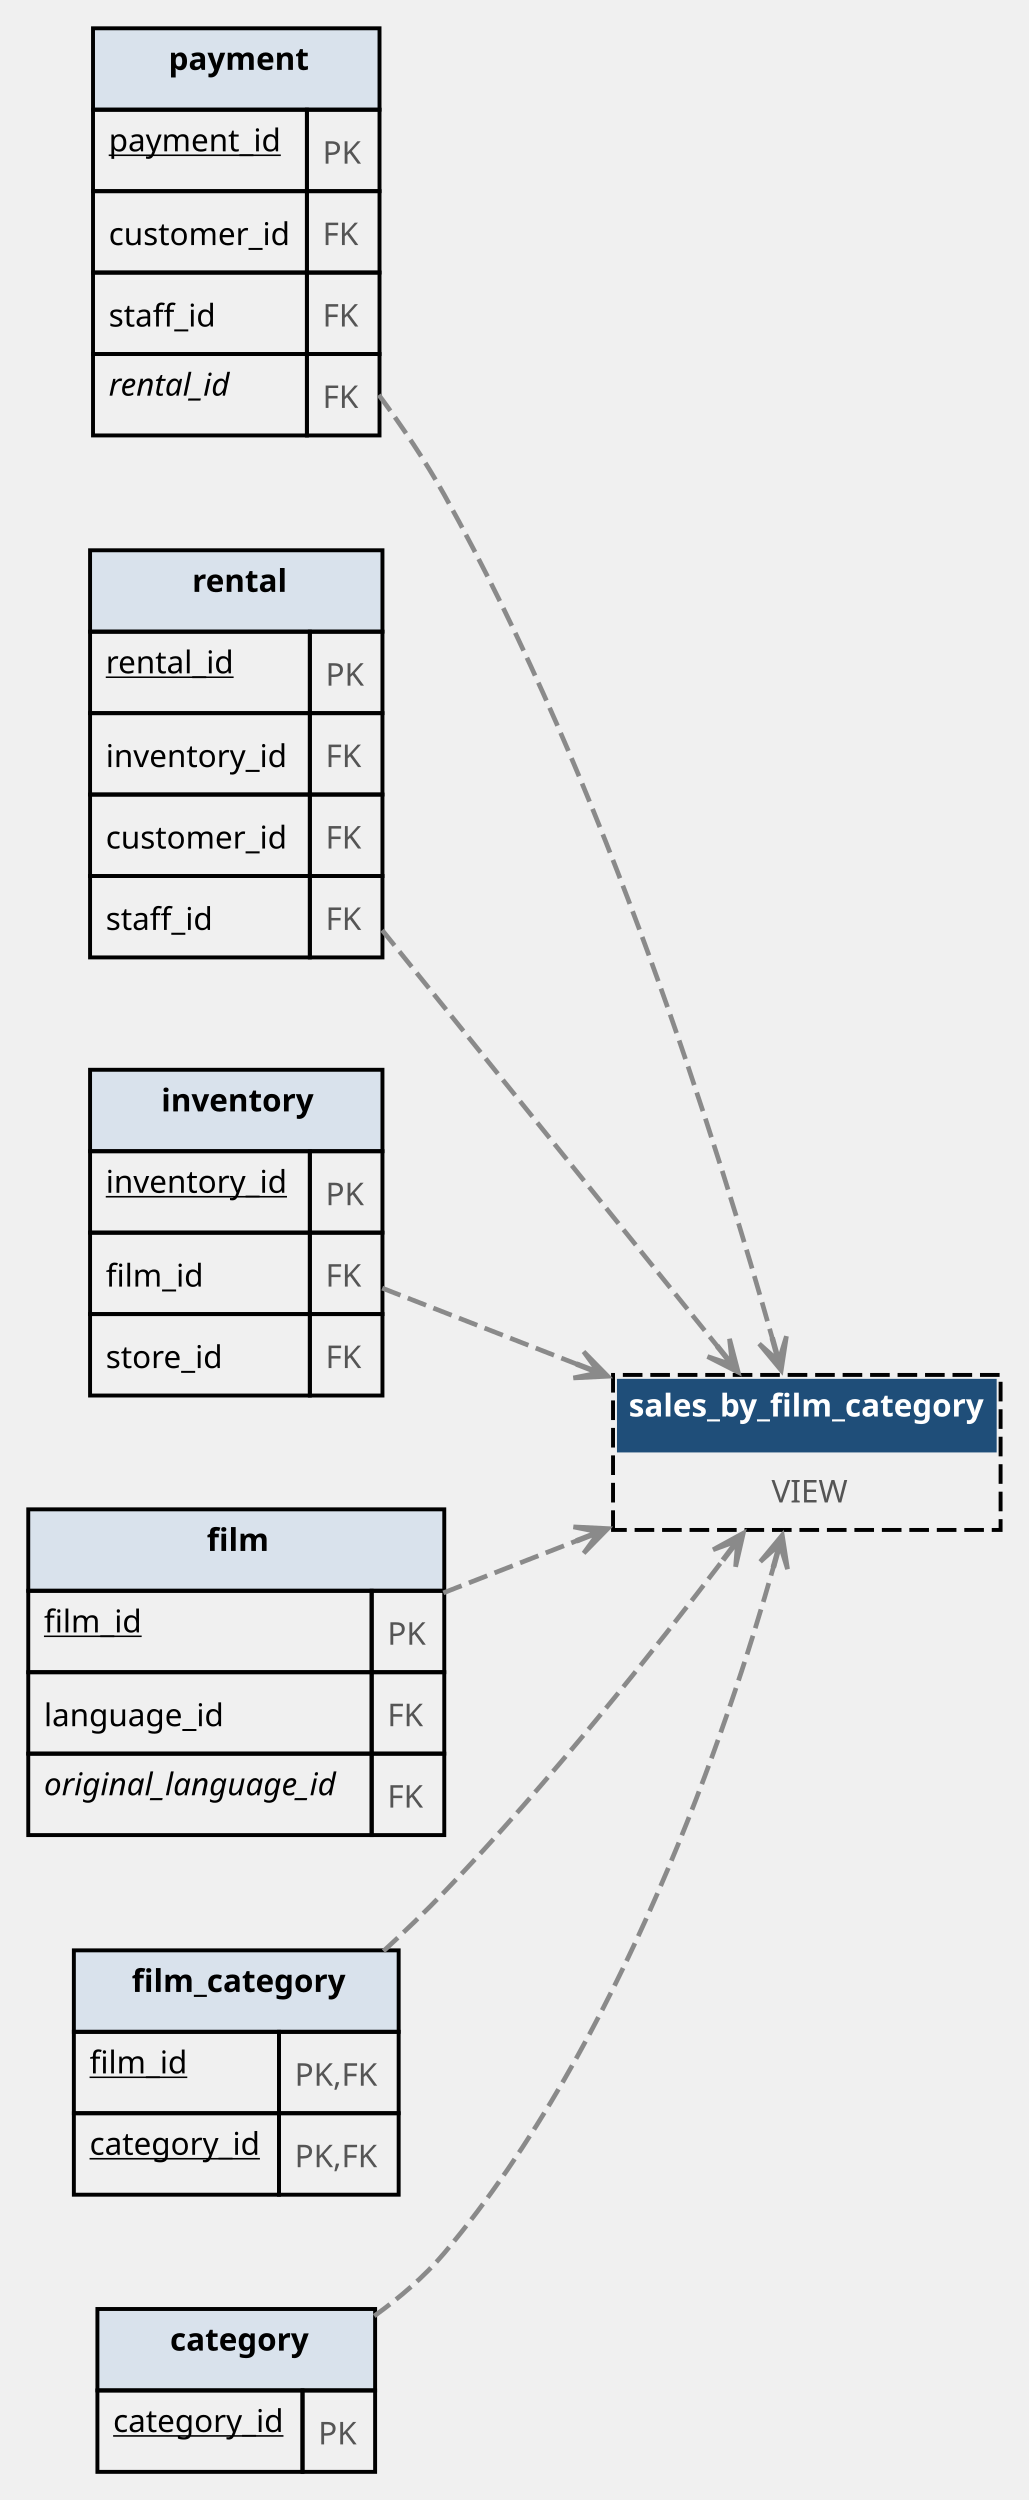
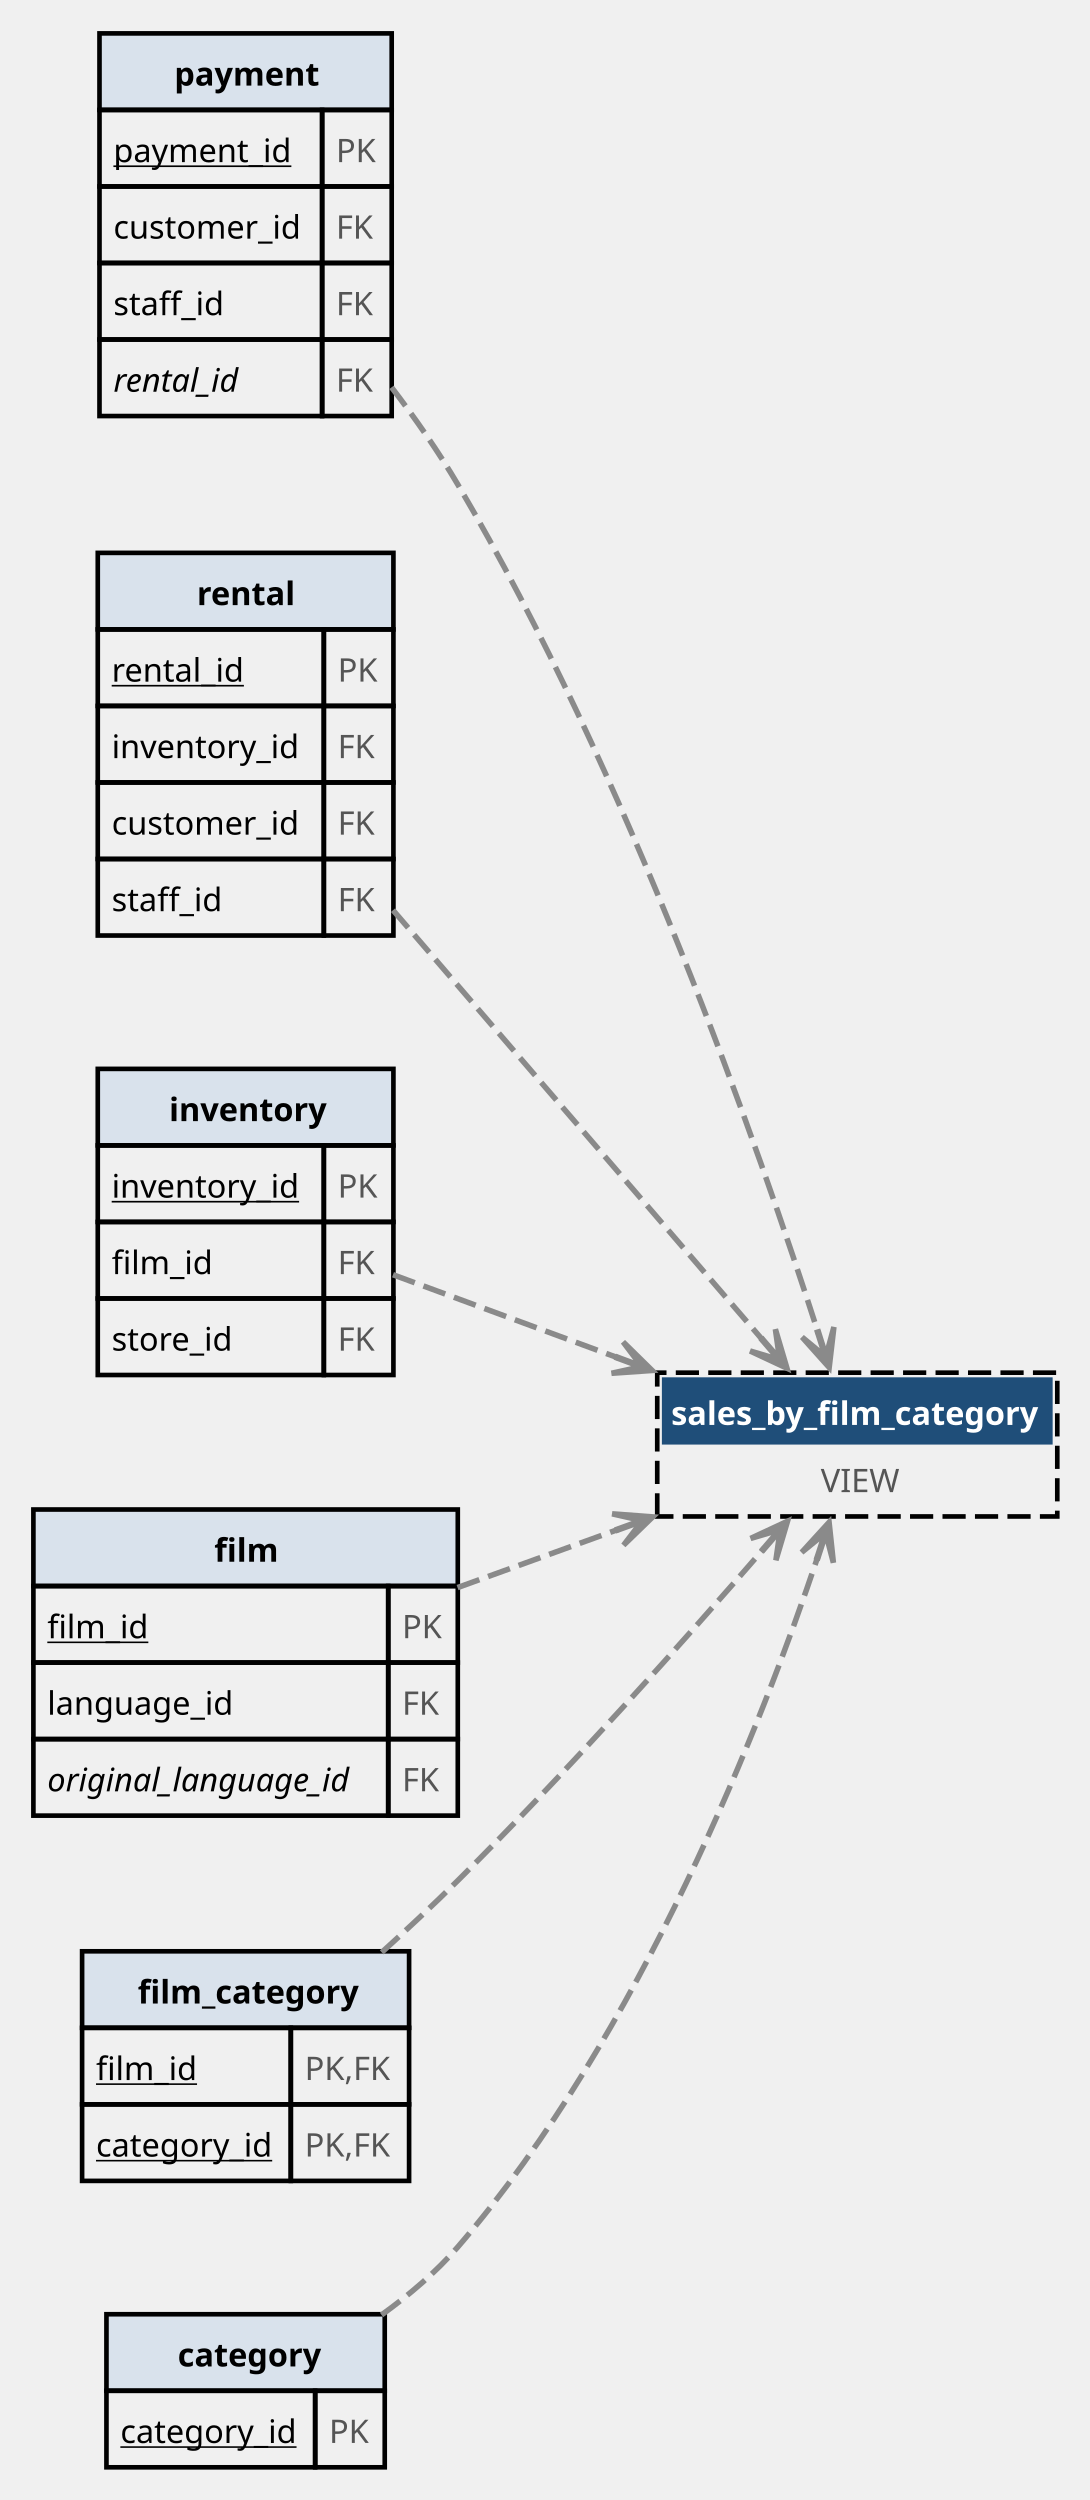
- <svg xmlns="http://www.w3.org/2000/svg" width="262pt" height="637pt" viewBox="0.00 0.00 262.00 637.00">
-   <g id="graph0" class="graph" transform="scale(1 1) rotate(0) translate(7.2 629.83)">
+ <svg xmlns="http://www.w3.org/2000/svg" width="235pt" height="539pt" viewBox="0.00 0.00 235.00 539.00">
+   <g id="graph0" class="graph" transform="scale(1 1) rotate(0) translate(7.2 531.95)">
    <g id="node1" class="node">
-       <polygon fill="none" stroke="#000000" stroke-dasharray="5,2" points="149,-240 149,-279.5 247.75,-279.5 247.75,-240 149,-240" />
-       <polygon fill="#1f4e79" stroke="none" stroke-dasharray="5,2" points="150,-259.75 150,-278.5 246.75,-278.5 246.75,-259.75 150,-259.75" />
-       <text xml:space="preserve" text-anchor="start" x="153" y="-268.9" font-family="Noto Sans KR" font-weight="bold" font-size="8.00" fill="#ffffff">sales_by_film_category</text>
-       <text xml:space="preserve" text-anchor="start" x="189.38" y="-247" font-family="Noto Sans KR" font-size="8.00" fill="#555555">VIEW</text>
+       <polygon fill="none" stroke="#000000" stroke-dasharray="5,2" points="134.5,-205 134.5,-236 220.75,-236 220.75,-205 134.5,-205" />
+       <polygon fill="#1f4e79" stroke="none" stroke-dasharray="5,2" points="135.5,-220.5 135.5,-235 219.75,-235 219.75,-220.5 135.5,-220.5" />
+       <text xml:space="preserve" text-anchor="start" x="137.5" y="-224.74" font-family="Noto Sans KR" font-weight="bold" font-size="7.00" fill="#ffffff">sales_by_film_category</text>
+       <text xml:space="preserve" text-anchor="start" x="169.75" y="-210.25" font-family="Noto Sans KR" font-size="7.00" fill="#555555">VIEW</text>
    </g>
    <g id="node2" class="node">
-       <polygon fill="#d9e2ec" stroke="none" points="16.5,-601.88 16.5,-622.62 89.5,-622.62 89.5,-601.88 16.5,-601.88" />
-       <polygon fill="none" stroke="#000000" points="16.5,-601.88 16.5,-622.62 89.5,-622.62 89.5,-601.88 16.5,-601.88" />
-       <text xml:space="preserve" text-anchor="start" x="35.75" y="-612.02" font-family="Noto Sans KR" font-weight="bold" font-size="8.00" fill="#000000">payment</text>
-       <polygon fill="none" stroke="#000000" points="16.5,-581.12 16.5,-601.88 71,-601.88 71,-581.12 16.5,-581.12" />
-       <text xml:space="preserve" text-anchor="start" x="20.5" y="-591.27" font-family="Noto Sans KR" text-decoration="underline" font-size="8.00">payment_id</text>
-       <polygon fill="none" stroke="#000000" points="71,-581.12 71,-601.88 89.5,-601.88 89.5,-581.12 71,-581.12" />
-       <text xml:space="preserve" text-anchor="start" x="75" y="-588.12" font-family="Noto Sans KR" font-size="8.00" fill="#555555">PK</text>
-       <polygon fill="none" stroke="#000000" points="16.5,-560.38 16.5,-581.12 71,-581.12 71,-560.38 16.5,-560.38" />
-       <text xml:space="preserve" text-anchor="start" x="20.5" y="-567.38" font-family="Noto Sans KR" font-size="8.00">customer_id</text>
-       <polygon fill="none" stroke="#000000" points="71,-560.38 71,-581.12 89.5,-581.12 89.5,-560.38 71,-560.38" />
-       <text xml:space="preserve" text-anchor="start" x="75" y="-567.38" font-family="Noto Sans KR" font-size="8.00" fill="#555555">FK</text>
-       <polygon fill="none" stroke="#000000" points="16.5,-539.62 16.5,-560.38 71,-560.38 71,-539.62 16.5,-539.62" />
-       <text xml:space="preserve" text-anchor="start" x="20.5" y="-546.62" font-family="Noto Sans KR" font-size="8.00">staff_id</text>
-       <polygon fill="none" stroke="#000000" points="71,-539.62 71,-560.38 89.5,-560.38 89.5,-539.62 71,-539.62" />
-       <text xml:space="preserve" text-anchor="start" x="75" y="-546.62" font-family="Noto Sans KR" font-size="8.00" fill="#555555">FK</text>
-       <polygon fill="none" stroke="#000000" points="16.5,-518.88 16.5,-539.62 71,-539.62 71,-518.88 16.5,-518.88" />
-       <text xml:space="preserve" text-anchor="start" x="20.5" y="-529.02" font-family="Noto Sans KR" font-style="italic" font-size="8.00">rental_id</text>
-       <polygon fill="none" stroke="#000000" points="71,-518.88 71,-539.62 89.5,-539.62 89.5,-518.88 71,-518.88" />
-       <text xml:space="preserve" text-anchor="start" x="75" y="-525.88" font-family="Noto Sans KR" font-size="8.00" fill="#555555">FK</text>
+       <polygon fill="#d9e2ec" stroke="none" points="14.25,-508.25 14.25,-524.75 77.25,-524.75 77.25,-508.25 14.25,-508.25" />
+       <polygon fill="none" stroke="#000000" points="14.25,-508.25 14.25,-524.75 77.25,-524.75 77.25,-508.25 14.25,-508.25" />
+       <text xml:space="preserve" text-anchor="start" x="30.38" y="-513.49" font-family="Noto Sans KR" font-weight="bold" font-size="7.00" fill="#000000">payment</text>
+       <polygon fill="none" stroke="#000000" points="14.25,-491.75 14.25,-508.25 62.25,-508.25 62.25,-491.75 14.25,-491.75" />
+       <text xml:space="preserve" text-anchor="start" x="17.25" y="-496.99" font-family="Noto Sans KR" text-decoration="underline" font-size="7.00">payment_id</text>
+       <polygon fill="none" stroke="#000000" points="62.25,-491.75 62.25,-508.25 77.25,-508.25 77.25,-491.75 62.25,-491.75" />
+       <text xml:space="preserve" text-anchor="start" x="65.25" y="-497" font-family="Noto Sans KR" font-size="7.00" fill="#555555">PK</text>
+       <polygon fill="none" stroke="#000000" points="14.25,-475.25 14.25,-491.75 62.25,-491.75 62.25,-475.25 14.25,-475.25" />
+       <text xml:space="preserve" text-anchor="start" x="17.25" y="-480.5" font-family="Noto Sans KR" font-size="7.00">customer_id</text>
+       <polygon fill="none" stroke="#000000" points="62.25,-475.25 62.25,-491.75 77.25,-491.75 77.25,-475.25 62.25,-475.25" />
+       <text xml:space="preserve" text-anchor="start" x="65.25" y="-480.5" font-family="Noto Sans KR" font-size="7.00" fill="#555555">FK</text>
+       <polygon fill="none" stroke="#000000" points="14.25,-458.75 14.25,-475.25 62.25,-475.25 62.25,-458.75 14.25,-458.75" />
+       <text xml:space="preserve" text-anchor="start" x="17.25" y="-464" font-family="Noto Sans KR" font-size="7.00">staff_id</text>
+       <polygon fill="none" stroke="#000000" points="62.25,-458.75 62.25,-475.25 77.25,-475.25 77.25,-458.75 62.25,-458.75" />
+       <text xml:space="preserve" text-anchor="start" x="65.25" y="-464" font-family="Noto Sans KR" font-size="7.00" fill="#555555">FK</text>
+       <polygon fill="none" stroke="#000000" points="14.25,-442.25 14.25,-458.75 62.25,-458.75 62.25,-442.25 14.25,-442.25" />
+       <text xml:space="preserve" text-anchor="start" x="17.25" y="-447.49" font-family="Noto Sans KR" font-style="italic" font-size="7.00">rental_id</text>
+       <polygon fill="none" stroke="#000000" points="62.25,-442.25 62.25,-458.75 77.25,-458.75 77.25,-442.25 62.25,-442.25" />
+       <text xml:space="preserve" text-anchor="start" x="65.25" y="-447.5" font-family="Noto Sans KR" font-size="7.00" fill="#555555">FK</text>
    </g>
    <g id="edge1" class="edge">
-       <path fill="none" stroke="#8a8a8a" stroke-width="1.2" stroke-dasharray="5,2" d="M89.32,-529.2C95.34,-521.06 101.19,-512.36 106,-503.75 146.95,-430.4 176.57,-335.07 189.75,-288.25" />
-       <polygon fill="#8a8a8a" stroke="#8a8a8a" stroke-width="1.2" points="191.85,-280.69 193.18,-289.36 191.27,-283.16 189.81,-288.43 189.71,-288.4 189.61,-288.37 191.07,-283.11 186.24,-287.44 191.85,-280.69" />
+       <path fill="none" stroke="#8a8a8a" stroke-width="1.2" stroke-dasharray="5,2" d="M77.22,-448.44C82.34,-441.73 87.33,-434.58 91.5,-427.5 128.19,-365.19 156.52,-284.1 169.25,-244.44" />
+       <polygon fill="#8a8a8a" stroke="#8a8a8a" stroke-width="1.2" points="171.57,-237.13 172.59,-245.85 170.9,-239.58 169.25,-244.79 169.15,-244.76 169.06,-244.73 170.71,-239.52 165.72,-243.67 171.57,-237.13" />
    </g>
    <g id="node3" class="node">
-       <polygon fill="#d9e2ec" stroke="none" points="15.75,-468.88 15.75,-489.62 90.25,-489.62 90.25,-468.88 15.75,-468.88" />
-       <polygon fill="none" stroke="#000000" points="15.75,-468.88 15.75,-489.62 90.25,-489.62 90.25,-468.88 15.75,-468.88" />
-       <text xml:space="preserve" text-anchor="start" x="41.75" y="-479.02" font-family="Noto Sans KR" font-weight="bold" font-size="8.00" fill="#000000">rental</text>
-       <polygon fill="none" stroke="#000000" points="15.75,-448.12 15.75,-468.88 71.75,-468.88 71.75,-448.12 15.75,-448.12" />
-       <text xml:space="preserve" text-anchor="start" x="19.75" y="-458.27" font-family="Noto Sans KR" text-decoration="underline" font-size="8.00">rental_id</text>
-       <polygon fill="none" stroke="#000000" points="71.75,-448.12 71.75,-468.88 90.25,-468.88 90.25,-448.12 71.75,-448.12" />
-       <text xml:space="preserve" text-anchor="start" x="75.75" y="-455.12" font-family="Noto Sans KR" font-size="8.00" fill="#555555">PK</text>
-       <polygon fill="none" stroke="#000000" points="15.75,-427.38 15.75,-448.12 71.75,-448.12 71.75,-427.38 15.75,-427.38" />
-       <text xml:space="preserve" text-anchor="start" x="19.75" y="-434.38" font-family="Noto Sans KR" font-size="8.00">inventory_id</text>
-       <polygon fill="none" stroke="#000000" points="71.75,-427.38 71.75,-448.12 90.25,-448.12 90.25,-427.38 71.75,-427.38" />
-       <text xml:space="preserve" text-anchor="start" x="75.75" y="-434.38" font-family="Noto Sans KR" font-size="8.00" fill="#555555">FK</text>
-       <polygon fill="none" stroke="#000000" points="15.75,-406.62 15.75,-427.38 71.75,-427.38 71.75,-406.62 15.75,-406.62" />
-       <text xml:space="preserve" text-anchor="start" x="19.75" y="-413.62" font-family="Noto Sans KR" font-size="8.00">customer_id</text>
-       <polygon fill="none" stroke="#000000" points="71.75,-406.62 71.75,-427.38 90.25,-427.38 90.25,-406.62 71.75,-406.62" />
-       <text xml:space="preserve" text-anchor="start" x="75.75" y="-413.62" font-family="Noto Sans KR" font-size="8.00" fill="#555555">FK</text>
-       <polygon fill="none" stroke="#000000" points="15.75,-385.88 15.75,-406.62 71.75,-406.62 71.75,-385.88 15.75,-385.88" />
-       <text xml:space="preserve" text-anchor="start" x="19.75" y="-392.88" font-family="Noto Sans KR" font-size="8.00">staff_id</text>
-       <polygon fill="none" stroke="#000000" points="71.75,-385.88 71.75,-406.62 90.25,-406.62 90.25,-385.88 71.75,-385.88" />
-       <text xml:space="preserve" text-anchor="start" x="75.75" y="-392.88" font-family="Noto Sans KR" font-size="8.00" fill="#555555">FK</text>
+       <polygon fill="#d9e2ec" stroke="none" points="13.88,-396.25 13.88,-412.75 77.62,-412.75 77.62,-396.25 13.88,-396.25" />
+       <polygon fill="none" stroke="#000000" points="13.88,-396.25 13.88,-412.75 77.62,-412.75 77.62,-396.25 13.88,-396.25" />
+       <text xml:space="preserve" text-anchor="start" x="35.25" y="-401.49" font-family="Noto Sans KR" font-weight="bold" font-size="7.00" fill="#000000">rental</text>
+       <polygon fill="none" stroke="#000000" points="13.88,-379.75 13.88,-396.25 62.62,-396.25 62.62,-379.75 13.88,-379.75" />
+       <text xml:space="preserve" text-anchor="start" x="16.88" y="-384.99" font-family="Noto Sans KR" text-decoration="underline" font-size="7.00">rental_id</text>
+       <polygon fill="none" stroke="#000000" points="62.62,-379.75 62.62,-396.25 77.62,-396.25 77.62,-379.75 62.62,-379.75" />
+       <text xml:space="preserve" text-anchor="start" x="65.62" y="-385" font-family="Noto Sans KR" font-size="7.00" fill="#555555">PK</text>
+       <polygon fill="none" stroke="#000000" points="13.88,-363.25 13.88,-379.75 62.62,-379.75 62.62,-363.25 13.88,-363.25" />
+       <text xml:space="preserve" text-anchor="start" x="16.88" y="-368.5" font-family="Noto Sans KR" font-size="7.00">inventory_id</text>
+       <polygon fill="none" stroke="#000000" points="62.62,-363.25 62.62,-379.75 77.62,-379.75 77.62,-363.25 62.62,-363.25" />
+       <text xml:space="preserve" text-anchor="start" x="65.62" y="-368.5" font-family="Noto Sans KR" font-size="7.00" fill="#555555">FK</text>
+       <polygon fill="none" stroke="#000000" points="13.88,-346.75 13.88,-363.25 62.62,-363.25 62.62,-346.75 13.88,-346.75" />
+       <text xml:space="preserve" text-anchor="start" x="16.88" y="-352" font-family="Noto Sans KR" font-size="7.00">customer_id</text>
+       <polygon fill="none" stroke="#000000" points="62.62,-346.75 62.62,-363.25 77.62,-363.25 77.62,-346.75 62.62,-346.75" />
+       <text xml:space="preserve" text-anchor="start" x="65.62" y="-352" font-family="Noto Sans KR" font-size="7.00" fill="#555555">FK</text>
+       <polygon fill="none" stroke="#000000" points="13.88,-330.25 13.88,-346.75 62.62,-346.75 62.62,-330.25 13.88,-330.25" />
+       <text xml:space="preserve" text-anchor="start" x="16.88" y="-335.5" font-family="Noto Sans KR" font-size="7.00">staff_id</text>
+       <polygon fill="none" stroke="#000000" points="62.62,-330.25 62.62,-346.75 77.62,-346.75 77.62,-330.25 62.62,-330.25" />
+       <text xml:space="preserve" text-anchor="start" x="65.62" y="-335.5" font-family="Noto Sans KR" font-size="7.00" fill="#555555">FK</text>
    </g>
    <g id="edge2" class="edge">
-       <path fill="none" stroke="#8a8a8a" stroke-width="1.2" stroke-dasharray="5,2" d="M90.18,-392.83C117.29,-359.18 153.46,-314.27 176.09,-286.18" />
-       <polygon fill="#8a8a8a" stroke="#8a8a8a" stroke-width="1.2" points="180.89,-280.21 178.68,-288.7 179.38,-282.25 175.95,-286.51 175.87,-286.44 175.8,-286.38 179.22,-282.13 173.07,-284.18 180.89,-280.21" />
+       <path fill="none" stroke="#8a8a8a" stroke-width="1.2" stroke-dasharray="5,2" d="M77.53,-335.72C102.27,-306.95 136.27,-267.42 157.32,-242.94" />
+       <polygon fill="#8a8a8a" stroke="#8a8a8a" stroke-width="1.2" points="162.46,-236.97 159.97,-245.38 160.88,-238.96 157.32,-243.1 157.25,-243.03 157.17,-242.97 160.73,-238.83 154.52,-240.68 162.46,-236.97" />
    </g>
    <g id="node4" class="node">
-       <polygon fill="#d9e2ec" stroke="none" points="15.75,-336.5 15.75,-357.25 90.25,-357.25 90.25,-336.5 15.75,-336.5" />
-       <polygon fill="none" stroke="#000000" points="15.75,-336.5 15.75,-357.25 90.25,-357.25 90.25,-336.5 15.75,-336.5" />
-       <text xml:space="preserve" text-anchor="start" x="33.88" y="-346.65" font-family="Noto Sans KR" font-weight="bold" font-size="8.00" fill="#000000">inventory</text>
-       <polygon fill="none" stroke="#000000" points="15.75,-315.75 15.75,-336.5 71.75,-336.5 71.75,-315.75 15.75,-315.75" />
-       <text xml:space="preserve" text-anchor="start" x="19.75" y="-325.9" font-family="Noto Sans KR" text-decoration="underline" font-size="8.00">inventory_id</text>
-       <polygon fill="none" stroke="#000000" points="71.75,-315.75 71.75,-336.5 90.25,-336.5 90.25,-315.75 71.75,-315.75" />
-       <text xml:space="preserve" text-anchor="start" x="75.75" y="-322.75" font-family="Noto Sans KR" font-size="8.00" fill="#555555">PK</text>
-       <polygon fill="none" stroke="#000000" points="15.75,-295 15.75,-315.75 71.75,-315.75 71.75,-295 15.75,-295" />
-       <text xml:space="preserve" text-anchor="start" x="19.75" y="-302" font-family="Noto Sans KR" font-size="8.00">film_id</text>
-       <polygon fill="none" stroke="#000000" points="71.75,-295 71.75,-315.75 90.25,-315.75 90.25,-295 71.75,-295" />
-       <text xml:space="preserve" text-anchor="start" x="75.75" y="-302" font-family="Noto Sans KR" font-size="8.00" fill="#555555">FK</text>
-       <polygon fill="none" stroke="#000000" points="15.75,-274.25 15.75,-295 71.75,-295 71.75,-274.25 15.75,-274.25" />
-       <text xml:space="preserve" text-anchor="start" x="19.75" y="-281.25" font-family="Noto Sans KR" font-size="8.00">store_id</text>
-       <polygon fill="none" stroke="#000000" points="71.75,-274.25 71.75,-295 90.25,-295 90.25,-274.25 71.75,-274.25" />
-       <text xml:space="preserve" text-anchor="start" x="75.75" y="-281.25" font-family="Noto Sans KR" font-size="8.00" fill="#555555">FK</text>
+       <polygon fill="#d9e2ec" stroke="none" points="13.88,-285 13.88,-301.5 77.62,-301.5 77.62,-285 13.88,-285" />
+       <polygon fill="none" stroke="#000000" points="13.88,-285 13.88,-301.5 77.62,-301.5 77.62,-285 13.88,-285" />
+       <text xml:space="preserve" text-anchor="start" x="29.25" y="-290.24" font-family="Noto Sans KR" font-weight="bold" font-size="7.00" fill="#000000">inventory</text>
+       <polygon fill="none" stroke="#000000" points="13.88,-268.5 13.88,-285 62.62,-285 62.62,-268.5 13.88,-268.5" />
+       <text xml:space="preserve" text-anchor="start" x="16.88" y="-273.74" font-family="Noto Sans KR" text-decoration="underline" font-size="7.00">inventory_id</text>
+       <polygon fill="none" stroke="#000000" points="62.62,-268.5 62.62,-285 77.62,-285 77.62,-268.5 62.62,-268.5" />
+       <text xml:space="preserve" text-anchor="start" x="65.62" y="-273.75" font-family="Noto Sans KR" font-size="7.00" fill="#555555">PK</text>
+       <polygon fill="none" stroke="#000000" points="13.88,-252 13.88,-268.5 62.62,-268.5 62.62,-252 13.88,-252" />
+       <text xml:space="preserve" text-anchor="start" x="16.88" y="-257.25" font-family="Noto Sans KR" font-size="7.00">film_id</text>
+       <polygon fill="none" stroke="#000000" points="62.62,-252 62.62,-268.5 77.62,-268.5 77.62,-252 62.62,-252" />
+       <text xml:space="preserve" text-anchor="start" x="65.62" y="-257.25" font-family="Noto Sans KR" font-size="7.00" fill="#555555">FK</text>
+       <polygon fill="none" stroke="#000000" points="13.88,-235.5 13.88,-252 62.62,-252 62.62,-235.5 13.88,-235.5" />
+       <text xml:space="preserve" text-anchor="start" x="16.88" y="-240.75" font-family="Noto Sans KR" font-size="7.00">store_id</text>
+       <polygon fill="none" stroke="#000000" points="62.62,-235.5 62.62,-252 77.62,-252 77.62,-235.5 62.62,-235.5" />
+       <text xml:space="preserve" text-anchor="start" x="65.62" y="-240.75" font-family="Noto Sans KR" font-size="7.00" fill="#555555">FK</text>
    </g>
    <g id="edge3" class="edge">
-       <path fill="none" stroke="#8a8a8a" stroke-width="1.2" stroke-dasharray="5,2" d="M90.18,-301.62C105.37,-295.69 123.4,-288.64 140.3,-282.04" />
-       <polygon fill="#8a8a8a" stroke="#8a8a8a" stroke-width="1.2" points="147.65,-279.17 141.51,-285.43 145.33,-280.19 140.24,-282.17 140.2,-282.08 140.17,-281.99 145.25,-280 138.89,-278.73 147.65,-279.17" />
+       <path fill="none" stroke="#8a8a8a" stroke-width="1.2" stroke-dasharray="5,2" d="M77.53,-257.12C92.09,-251.74 109.86,-245.18 126.31,-239.1" />
+       <polygon fill="#8a8a8a" stroke="#8a8a8a" stroke-width="1.2" points="133.4,-236.48 127.14,-242.63 131.05,-237.45 125.93,-239.34 125.89,-239.25 125.86,-239.16 130.98,-237.26 124.64,-235.87 133.4,-236.48" />
    </g>
    <g id="node5" class="node">
-       <polygon fill="#d9e2ec" stroke="none" points="0,-224.5 0,-245.25 106,-245.25 106,-224.5 0,-224.5" />
-       <polygon fill="none" stroke="#000000" points="0,-224.5 0,-245.25 106,-245.25 106,-224.5 0,-224.5" />
-       <text xml:space="preserve" text-anchor="start" x="45.5" y="-234.65" font-family="Noto Sans KR" font-weight="bold" font-size="8.00" fill="#000000">film</text>
-       <polygon fill="none" stroke="#000000" points="0,-203.75 0,-224.5 87.5,-224.5 87.5,-203.75 0,-203.75" />
-       <text xml:space="preserve" text-anchor="start" x="4" y="-213.9" font-family="Noto Sans KR" text-decoration="underline" font-size="8.00">film_id</text>
-       <polygon fill="none" stroke="#000000" points="87.5,-203.75 87.5,-224.5 106,-224.5 106,-203.75 87.5,-203.75" />
-       <text xml:space="preserve" text-anchor="start" x="91.5" y="-210.75" font-family="Noto Sans KR" font-size="8.00" fill="#555555">PK</text>
-       <polygon fill="none" stroke="#000000" points="0,-183 0,-203.75 87.5,-203.75 87.5,-183 0,-183" />
-       <text xml:space="preserve" text-anchor="start" x="4" y="-190" font-family="Noto Sans KR" font-size="8.00">language_id</text>
-       <polygon fill="none" stroke="#000000" points="87.5,-183 87.5,-203.75 106,-203.75 106,-183 87.5,-183" />
-       <text xml:space="preserve" text-anchor="start" x="91.5" y="-190" font-family="Noto Sans KR" font-size="8.00" fill="#555555">FK</text>
-       <polygon fill="none" stroke="#000000" points="0,-162.25 0,-183 87.5,-183 87.5,-162.25 0,-162.25" />
-       <text xml:space="preserve" text-anchor="start" x="4" y="-172.4" font-family="Noto Sans KR" font-style="italic" font-size="8.00">original_language_id</text>
-       <polygon fill="none" stroke="#000000" points="87.5,-162.25 87.5,-183 106,-183 106,-162.25 87.5,-162.25" />
-       <text xml:space="preserve" text-anchor="start" x="91.5" y="-169.25" font-family="Noto Sans KR" font-size="8.00" fill="#555555">FK</text>
+       <polygon fill="#d9e2ec" stroke="none" points="0,-190 0,-206.5 91.5,-206.5 91.5,-190 0,-190" />
+       <polygon fill="none" stroke="#000000" points="0,-190 0,-206.5 91.5,-206.5 91.5,-190 0,-190" />
+       <text xml:space="preserve" text-anchor="start" x="39" y="-195.24" font-family="Noto Sans KR" font-weight="bold" font-size="7.00" fill="#000000">film</text>
+       <polygon fill="none" stroke="#000000" points="0,-173.5 0,-190 76.5,-190 76.5,-173.5 0,-173.5" />
+       <text xml:space="preserve" text-anchor="start" x="3" y="-178.74" font-family="Noto Sans KR" text-decoration="underline" font-size="7.00">film_id</text>
+       <polygon fill="none" stroke="#000000" points="76.5,-173.5 76.5,-190 91.5,-190 91.5,-173.5 76.5,-173.5" />
+       <text xml:space="preserve" text-anchor="start" x="79.5" y="-178.75" font-family="Noto Sans KR" font-size="7.00" fill="#555555">PK</text>
+       <polygon fill="none" stroke="#000000" points="0,-157 0,-173.5 76.5,-173.5 76.5,-157 0,-157" />
+       <text xml:space="preserve" text-anchor="start" x="3" y="-162.25" font-family="Noto Sans KR" font-size="7.00">language_id</text>
+       <polygon fill="none" stroke="#000000" points="76.5,-157 76.5,-173.5 91.5,-173.5 91.5,-157 76.5,-157" />
+       <text xml:space="preserve" text-anchor="start" x="79.5" y="-162.25" font-family="Noto Sans KR" font-size="7.00" fill="#555555">FK</text>
+       <polygon fill="none" stroke="#000000" points="0,-140.5 0,-157 76.5,-157 76.5,-140.5 0,-140.5" />
+       <text xml:space="preserve" text-anchor="start" x="3" y="-145.74" font-family="Noto Sans KR" font-style="italic" font-size="7.00">original_language_id</text>
+       <polygon fill="none" stroke="#000000" points="76.5,-140.5 76.5,-157 91.5,-157 91.5,-140.5 76.5,-140.5" />
+       <text xml:space="preserve" text-anchor="start" x="79.5" y="-145.75" font-family="Noto Sans KR" font-size="7.00" fill="#555555">FK</text>
    </g>
    <g id="edge4" class="edge">
-       <path fill="none" stroke="#8a8a8a" stroke-width="1.2" stroke-dasharray="5,2" d="M105.76,-223.97C117.01,-228.36 128.97,-233.03 140.41,-237.5" />
-       <polygon fill="#8a8a8a" stroke="#8a8a8a" stroke-width="1.2" points="147.67,-240.34 138.91,-240.78 145.27,-239.51 140.18,-237.52 140.22,-237.43 140.26,-237.33 145.35,-239.32 141.53,-234.07 147.67,-240.34" />
+       <path fill="none" stroke="#8a8a8a" stroke-width="1.2" stroke-dasharray="5,2" d="M91.45,-189.67C102.67,-193.74 114.8,-198.12 126.28,-202.28" />
+       <polygon fill="#8a8a8a" stroke="#8a8a8a" stroke-width="1.2" points="133.53,-204.91 124.78,-205.57 131.11,-204.14 125.97,-202.28 126.01,-202.18 126.04,-202.09 131.18,-203.95 127.23,-198.8 133.53,-204.91" />
    </g>
    <g id="node6" class="node">
-       <polygon fill="#d9e2ec" stroke="none" points="11.62,-112.12 11.62,-132.88 94.38,-132.88 94.38,-112.12 11.62,-112.12" />
-       <polygon fill="none" stroke="#000000" points="11.62,-112.12 11.62,-132.88 94.38,-132.88 94.38,-112.12 11.62,-112.12" />
-       <text xml:space="preserve" text-anchor="start" x="26.38" y="-122.28" font-family="Noto Sans KR" font-weight="bold" font-size="8.00" fill="#000000">film_category</text>
-       <polygon fill="none" stroke="#000000" points="11.62,-91.38 11.62,-112.12 63.88,-112.12 63.88,-91.38 11.62,-91.38" />
-       <text xml:space="preserve" text-anchor="start" x="15.62" y="-101.53" font-family="Noto Sans KR" text-decoration="underline" font-size="8.00">film_id</text>
-       <polygon fill="none" stroke="#000000" points="63.88,-91.38 63.88,-112.12 94.38,-112.12 94.38,-91.38 63.88,-91.38" />
-       <text xml:space="preserve" text-anchor="start" x="67.88" y="-98.38" font-family="Noto Sans KR" font-size="8.00" fill="#555555">PK,FK</text>
-       <polygon fill="none" stroke="#000000" points="11.62,-70.62 11.62,-91.38 63.88,-91.38 63.88,-70.62 11.62,-70.62" />
-       <text xml:space="preserve" text-anchor="start" x="15.62" y="-80.78" font-family="Noto Sans KR" text-decoration="underline" font-size="8.00">category_id</text>
-       <polygon fill="none" stroke="#000000" points="63.88,-70.62 63.88,-91.38 94.38,-91.38 94.38,-70.62 63.88,-70.62" />
-       <text xml:space="preserve" text-anchor="start" x="67.88" y="-77.62" font-family="Noto Sans KR" font-size="8.00" fill="#555555">PK,FK</text>
+       <polygon fill="#d9e2ec" stroke="none" points="10.5,-94.75 10.5,-111.25 81,-111.25 81,-94.75 10.5,-94.75" />
+       <polygon fill="none" stroke="#000000" points="10.5,-94.75 10.5,-111.25 81,-111.25 81,-94.75 10.5,-94.75" />
+       <text xml:space="preserve" text-anchor="start" x="22.5" y="-99.99" font-family="Noto Sans KR" font-weight="bold" font-size="7.00" fill="#000000">film_category</text>
+       <polygon fill="none" stroke="#000000" points="10.5,-78.25 10.5,-94.75 55.5,-94.75 55.5,-78.25 10.5,-78.25" />
+       <text xml:space="preserve" text-anchor="start" x="13.5" y="-83.49" font-family="Noto Sans KR" text-decoration="underline" font-size="7.00">film_id</text>
+       <polygon fill="none" stroke="#000000" points="55.5,-78.25 55.5,-94.75 81,-94.75 81,-78.25 55.5,-78.25" />
+       <text xml:space="preserve" text-anchor="start" x="58.5" y="-83.5" font-family="Noto Sans KR" font-size="7.00" fill="#555555">PK,FK</text>
+       <polygon fill="none" stroke="#000000" points="10.5,-61.75 10.5,-78.25 55.5,-78.25 55.5,-61.75 10.5,-61.75" />
+       <text xml:space="preserve" text-anchor="start" x="13.5" y="-66.99" font-family="Noto Sans KR" text-decoration="underline" font-size="7.00">category_id</text>
+       <polygon fill="none" stroke="#000000" points="55.5,-61.75 55.5,-78.25 81,-78.25 81,-61.75 55.5,-61.75" />
+       <text xml:space="preserve" text-anchor="start" x="58.5" y="-67" font-family="Noto Sans KR" font-size="7.00" fill="#555555">PK,FK</text>
    </g>
    <g id="edge5" class="edge">
-       <path fill="none" stroke="#8a8a8a" stroke-width="1.2" stroke-dasharray="5,2" d="M90.51,-132.69C95.84,-137.59 101.16,-142.71 106,-147.75 132.4,-175.23 159.63,-209.51 177.41,-232.86" />
-       <polygon fill="#8a8a8a" stroke="#8a8a8a" stroke-width="1.2" points="182.19,-239.17 174.49,-234.96 180.58,-237.2 177.28,-232.85 177.36,-232.79 177.44,-232.73 180.74,-237.08 180.23,-230.61 182.19,-239.17" />
+       <path fill="none" stroke="#8a8a8a" stroke-width="1.2" stroke-dasharray="5,2" d="M75.1,-111.02C80.63,-116.04 86.33,-121.36 91.5,-126.5 115.18,-150.03 140.67,-178.66 157.52,-198.1" />
+       <polygon fill="#8a8a8a" stroke="#8a8a8a" stroke-width="1.2" points="162.58,-203.96 154.63,-200.26 160.85,-202.11 157.28,-197.97 157.36,-197.9 157.43,-197.84 161,-201.97 160.08,-195.55 162.58,-203.96" />
    </g>
    <g id="node7" class="node">
-       <polygon fill="#d9e2ec" stroke="none" points="17.62,-20.75 17.62,-41.5 88.38,-41.5 88.38,-20.75 17.62,-20.75" />
-       <polygon fill="none" stroke="#000000" points="17.62,-20.75 17.62,-41.5 88.38,-41.5 88.38,-20.75 17.62,-20.75" />
-       <text xml:space="preserve" text-anchor="start" x="36.12" y="-30.9" font-family="Noto Sans KR" font-weight="bold" font-size="8.00" fill="#000000">category</text>
-       <polygon fill="none" stroke="#000000" points="17.62,0 17.62,-20.75 69.88,-20.75 69.88,0 17.62,0" />
-       <text xml:space="preserve" text-anchor="start" x="21.62" y="-10.15" font-family="Noto Sans KR" text-decoration="underline" font-size="8.00">category_id</text>
-       <polygon fill="none" stroke="#000000" points="69.88,0 69.88,-20.75 88.38,-20.75 88.38,0 69.88,0" />
-       <text xml:space="preserve" text-anchor="start" x="73.88" y="-7" font-family="Noto Sans KR" font-size="8.00" fill="#555555">PK</text>
+       <polygon fill="#d9e2ec" stroke="none" points="15.75,-16.5 15.75,-33 75.75,-33 75.75,-16.5 15.75,-16.5" />
+       <polygon fill="none" stroke="#000000" points="15.75,-16.5 15.75,-33 75.75,-33 75.75,-16.5 15.75,-16.5" />
+       <text xml:space="preserve" text-anchor="start" x="31.12" y="-21.74" font-family="Noto Sans KR" font-weight="bold" font-size="7.00" fill="#000000">category</text>
+       <polygon fill="none" stroke="#000000" points="15.75,0 15.75,-16.5 60.75,-16.5 60.75,0 15.75,0" />
+       <text xml:space="preserve" text-anchor="start" x="18.75" y="-5.24" font-family="Noto Sans KR" text-decoration="underline" font-size="7.00">category_id</text>
+       <polygon fill="none" stroke="#000000" points="60.75,0 60.75,-16.5 75.75,-16.5 75.75,0 60.75,0" />
+       <text xml:space="preserve" text-anchor="start" x="63.75" y="-5.25" font-family="Noto Sans KR" font-size="7.00" fill="#555555">PK</text>
    </g>
    <g id="edge6" class="edge">
-       <path fill="none" stroke="#8a8a8a" stroke-width="1.2" stroke-dasharray="5,2" d="M88.15,-39.71C94.63,-44.37 100.95,-49.76 106,-55.75 151.19,-109.43 178.13,-189.06 190.06,-231.19" />
-       <polygon fill="#8a8a8a" stroke="#8a8a8a" stroke-width="1.2" points="192.12,-238.67 186.52,-231.92 191.35,-236.25 189.89,-230.99 189.99,-230.96 190.09,-230.94 191.54,-236.2 193.46,-230.01 192.12,-238.67" />
+       <path fill="none" stroke="#8a8a8a" stroke-width="1.2" stroke-dasharray="5,2" d="M75.06,-32.85C80.96,-37.12 86.81,-42.06 91.5,-47.5 131.01,-93.36 157.18,-160.76 169.14,-196.38" />
+       <polygon fill="#8a8a8a" stroke="#8a8a8a" stroke-width="1.2" points="171.55,-203.74 165.64,-197.26 170.66,-201.36 168.96,-196.17 169.06,-196.14 169.15,-196.11 170.85,-201.3 172.48,-195.02 171.55,-203.74" />
    </g>
  </g>
</svg>
